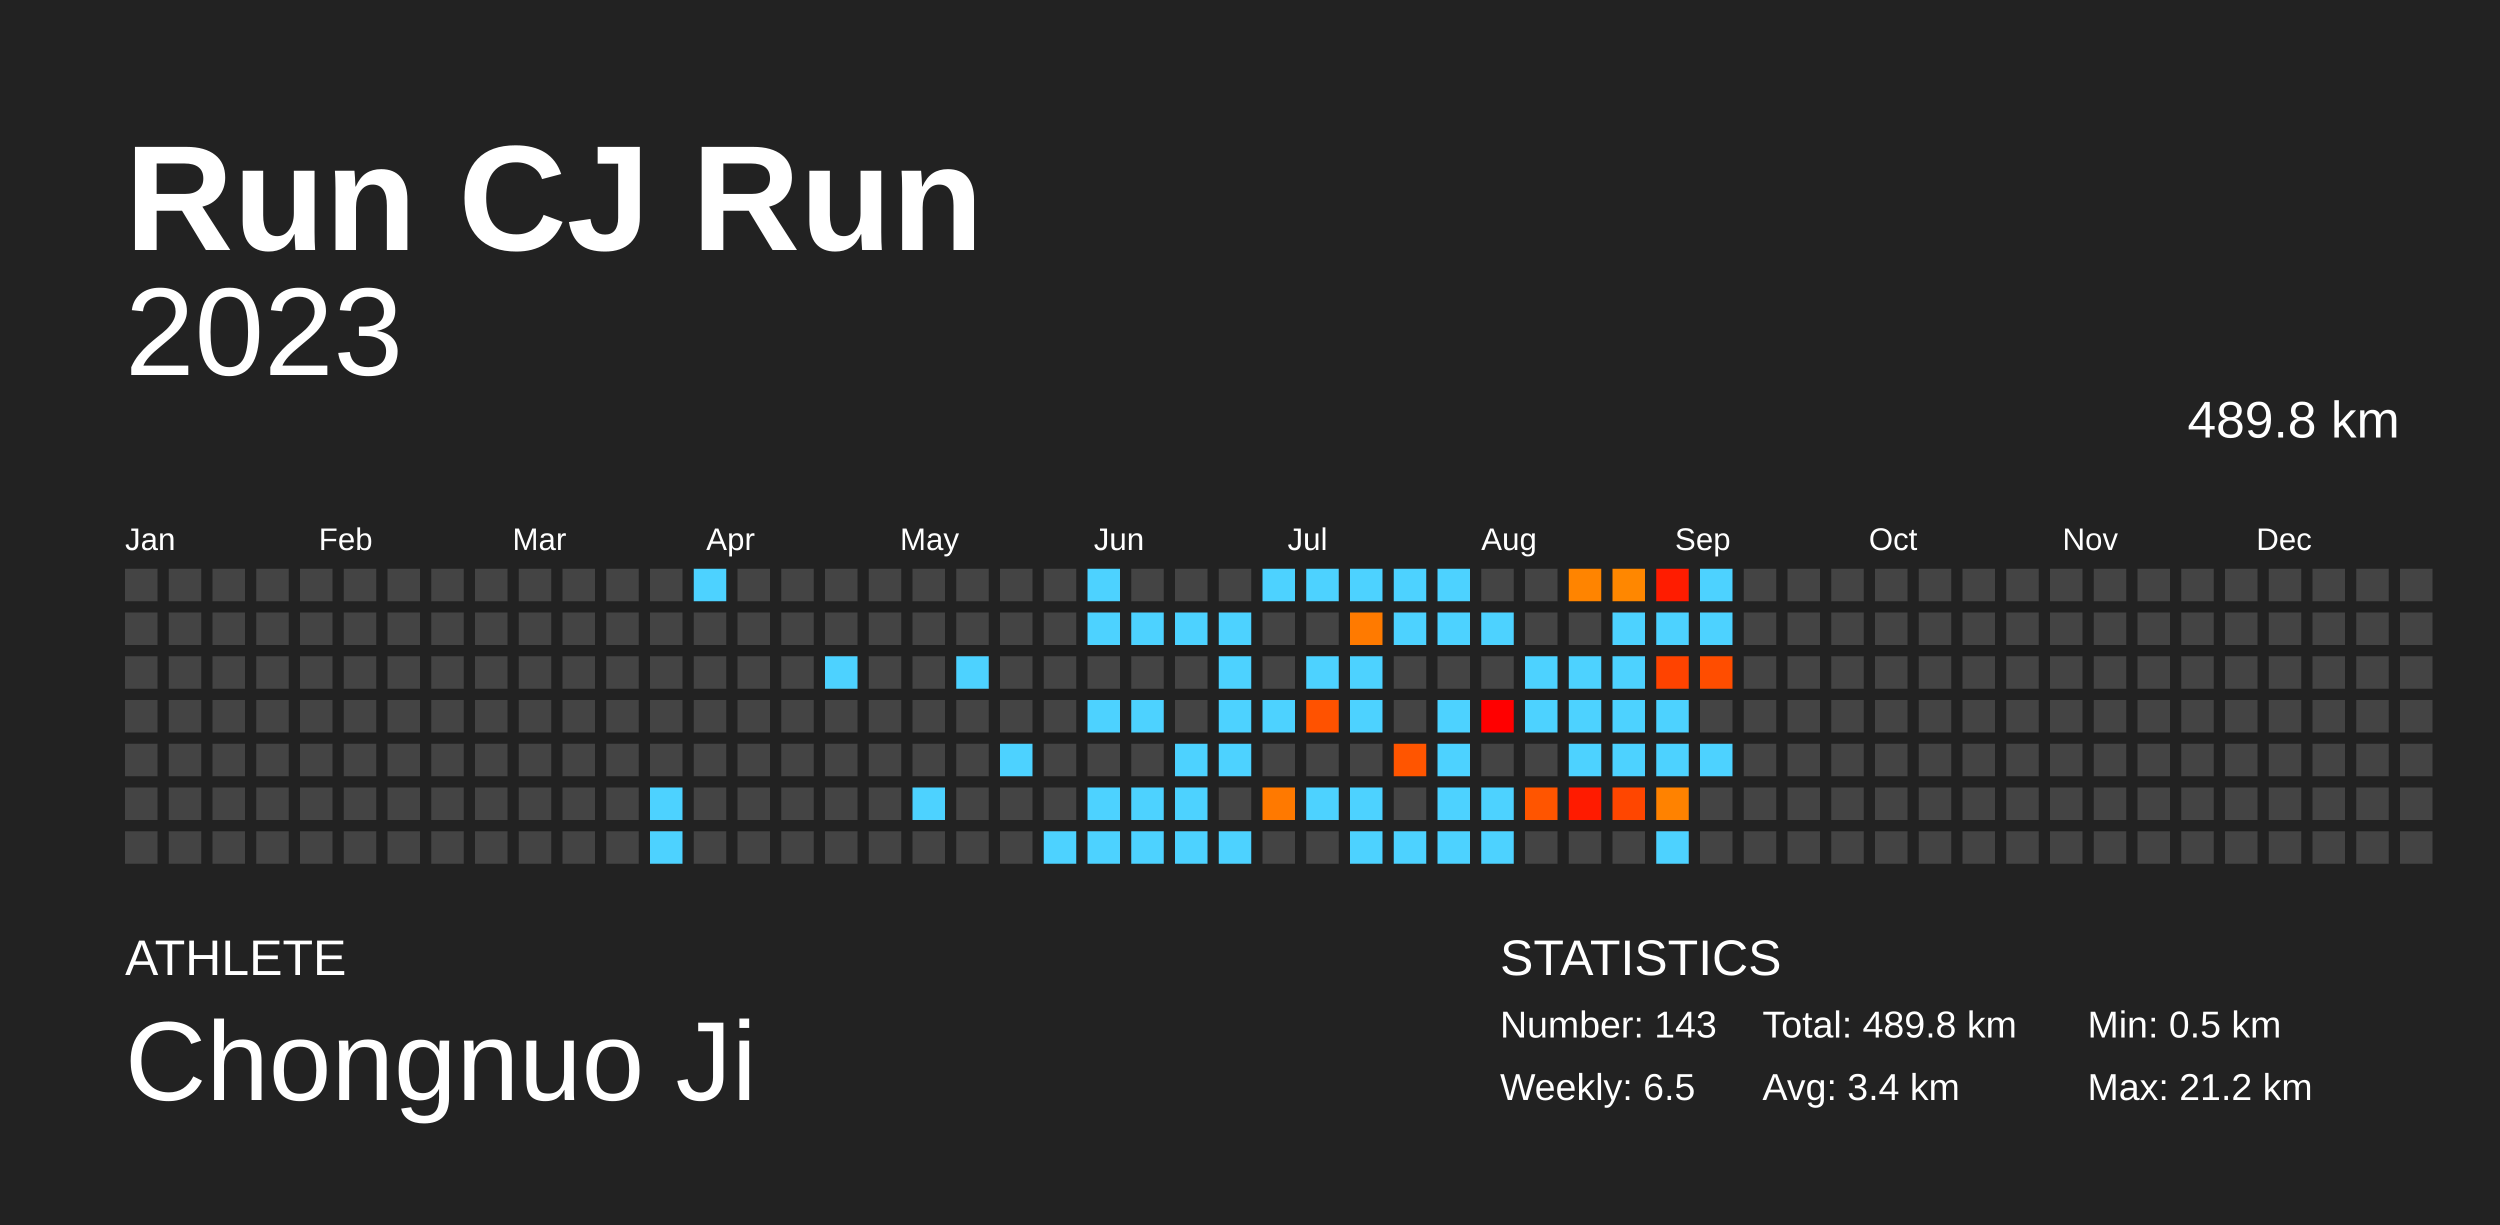
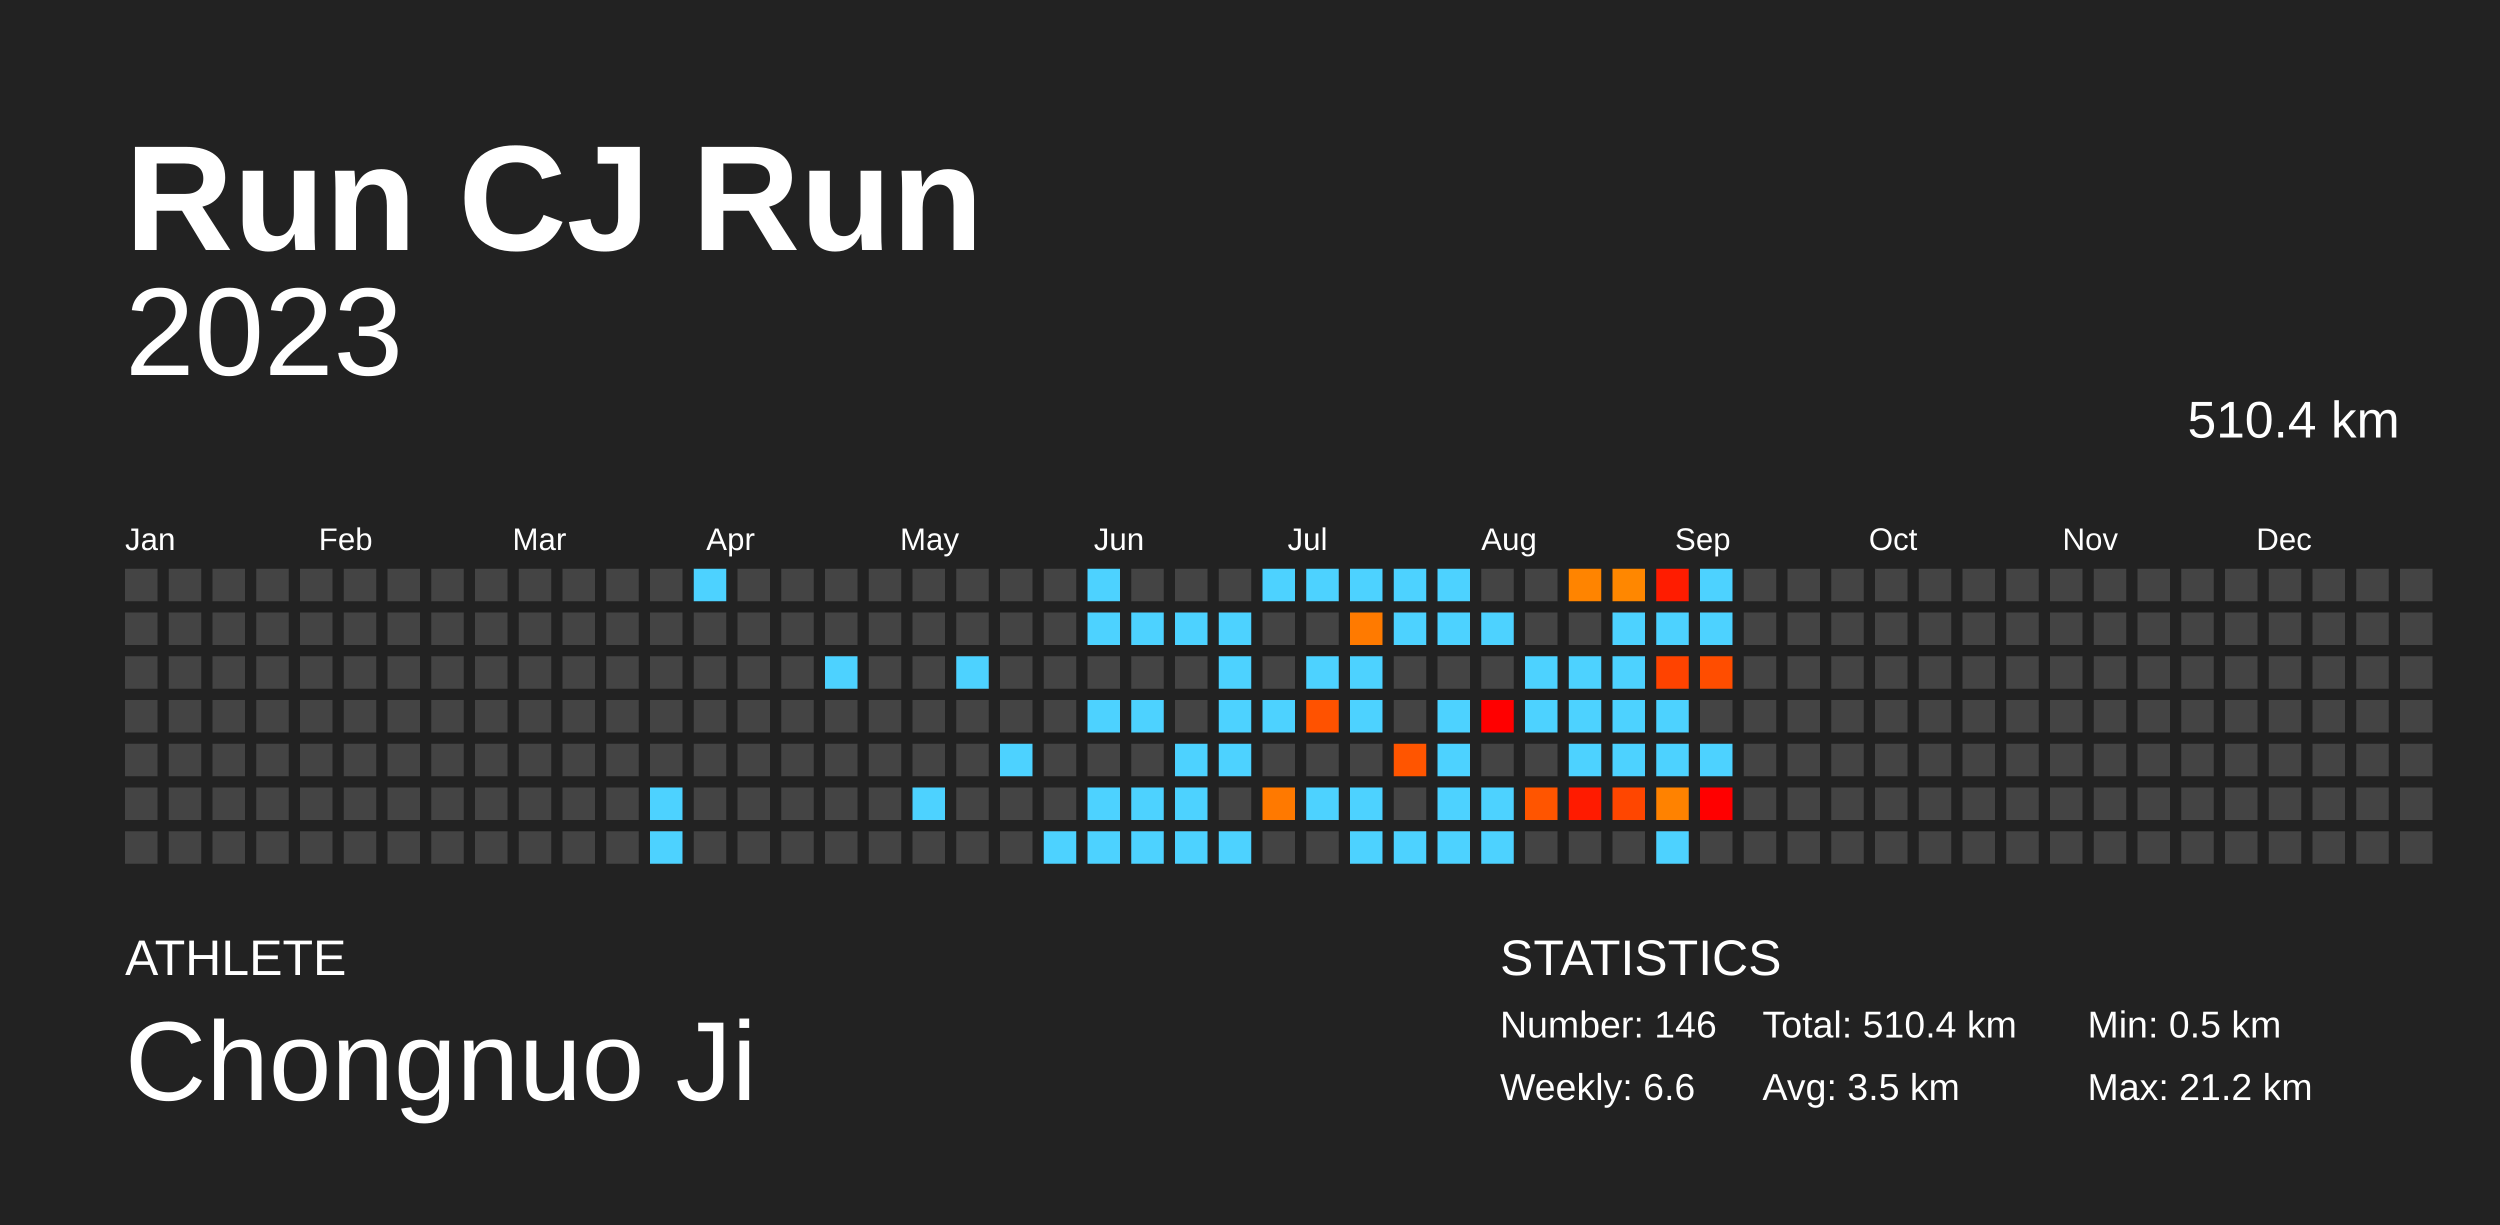
<svg xmlns="http://www.w3.org/2000/svg" baseProfile="full" height="98mm" version="1.1" viewBox="0,0,200,98" width="200mm">
  <defs />
  <rect fill="#222222" height="98" width="200" x="0" y="0" />
  <text fill="#FFFFFF" style="font-size:12px; font-family:Arial; font-weight:bold;" x="10" y="20">Run CJ Run</text>
  <text fill="#FFFFFF" style="font-size:4px; font-family:Arial" x="10" y="78">ATHLETE</text>
  <text fill="#FFFFFF" style="font-size:9px; font-family:Arial" x="10" y="88">Chongnuo Ji</text>
  <text fill="#FFFFFF" style="font-size:4px; font-family:Arial" x="120" y="78">STATISTICS</text>
-   <text fill="#FFFFFF" style="font-size:3px; font-family:Arial" x="120" y="83">Number: 143</text>
-   <text fill="#FFFFFF" style="font-size:3px; font-family:Arial" x="120" y="88">Weekly: 6.5</text>
-   <text fill="#FFFFFF" style="font-size:3px; font-family:Arial" x="141" y="83">Total: 489.8 km</text>
-   <text fill="#FFFFFF" style="font-size:3px; font-family:Arial" x="141" y="88">Avg: 3.4 km</text>
+   <text fill="#FFFFFF" style="font-size:3px; font-family:Arial" x="120" y="83">Number: 146</text>
+   <text fill="#FFFFFF" style="font-size:3px; font-family:Arial" x="120" y="88">Weekly: 6.6</text>
+   <text fill="#FFFFFF" style="font-size:3px; font-family:Arial" x="141" y="83">Total: 510.4 km</text>
+   <text fill="#FFFFFF" style="font-size:3px; font-family:Arial" x="141" y="88">Avg: 3.5 km</text>
  <text fill="#FFFFFF" style="font-size:3px; font-family:Arial" x="167" y="83">Min: 0.5 km</text>
  <text fill="#FFFFFF" style="font-size:3px; font-family:Arial" x="167" y="88">Max: 21.2 km</text>
  <text alignment-baseline="hanging" fill="#FFFFFF" style="font-size:10.0px; font-family:Arial;" x="10" y="30">2023</text>
-   <text alignment-baseline="hanging" fill="#FFFFFF" style="font-size:4.125px; font-family:Arial;" x="175" y="35">489.8 km</text>
+   <text alignment-baseline="hanging" fill="#FFFFFF" style="font-size:4.125px; font-family:Arial;" x="175" y="35">510.4 km</text>
  <text fill="#FFFFFF" style="font-size:2.5px; font-family:Arial" x="10.0" y="44">Jan</text>
  <text fill="#FFFFFF" style="font-size:2.5px; font-family:Arial" x="25.5" y="44">Feb</text>
  <text fill="#FFFFFF" style="font-size:2.5px; font-family:Arial" x="41.0" y="44">Mar</text>
  <text fill="#FFFFFF" style="font-size:2.5px; font-family:Arial" x="56.5" y="44">Apr</text>
  <text fill="#FFFFFF" style="font-size:2.5px; font-family:Arial" x="72.0" y="44">May</text>
  <text fill="#FFFFFF" style="font-size:2.5px; font-family:Arial" x="87.5" y="44">Jun</text>
  <text fill="#FFFFFF" style="font-size:2.5px; font-family:Arial" x="103.0" y="44">Jul</text>
  <text fill="#FFFFFF" style="font-size:2.5px; font-family:Arial" x="118.5" y="44">Aug</text>
  <text fill="#FFFFFF" style="font-size:2.5px; font-family:Arial" x="134.0" y="44">Sep</text>
  <text fill="#FFFFFF" style="font-size:2.5px; font-family:Arial" x="149.5" y="44">Oct</text>
  <text fill="#FFFFFF" style="font-size:2.5px; font-family:Arial" x="165.0" y="44">Nov</text>
  <text fill="#FFFFFF" style="font-size:2.5px; font-family:Arial" x="180.5" y="44">Dec</text>
  <rect fill="#444444" height="2.6" width="2.6" x="10.0" y="45.5" />
  <rect fill="#444444" height="2.6" width="2.6" x="10.0" y="49.0" />
  <rect fill="#444444" height="2.6" width="2.6" x="10.0" y="52.5" />
  <rect fill="#444444" height="2.6" width="2.6" x="10.0" y="56.0" />
  <rect fill="#444444" height="2.6" width="2.6" x="10.0" y="59.5" />
  <rect fill="#444444" height="2.6" width="2.6" x="10.0" y="63.0" />
  <rect fill="#444444" height="2.6" width="2.6" x="10.0" y="66.5" />
  <rect fill="#444444" height="2.6" width="2.6" x="13.5" y="45.5" />
  <rect fill="#444444" height="2.6" width="2.6" x="13.5" y="49.0" />
  <rect fill="#444444" height="2.6" width="2.6" x="13.5" y="52.5" />
  <rect fill="#444444" height="2.6" width="2.6" x="13.5" y="56.0" />
  <rect fill="#444444" height="2.6" width="2.6" x="13.5" y="59.5" />
  <rect fill="#444444" height="2.6" width="2.6" x="13.5" y="63.0" />
  <rect fill="#444444" height="2.6" width="2.6" x="13.5" y="66.5" />
  <rect fill="#444444" height="2.6" width="2.6" x="17.0" y="45.5" />
  <rect fill="#444444" height="2.6" width="2.6" x="17.0" y="49.0" />
  <rect fill="#444444" height="2.6" width="2.6" x="17.0" y="52.5" />
  <rect fill="#444444" height="2.6" width="2.6" x="17.0" y="56.0" />
  <rect fill="#444444" height="2.6" width="2.6" x="17.0" y="59.5" />
  <rect fill="#444444" height="2.6" width="2.6" x="17.0" y="63.0" />
  <rect fill="#444444" height="2.6" width="2.6" x="17.0" y="66.5" />
  <rect fill="#444444" height="2.6" width="2.6" x="20.5" y="45.5" />
  <rect fill="#444444" height="2.6" width="2.6" x="20.5" y="49.0" />
  <rect fill="#444444" height="2.6" width="2.6" x="20.5" y="52.5" />
  <rect fill="#444444" height="2.6" width="2.6" x="20.5" y="56.0" />
  <rect fill="#444444" height="2.6" width="2.6" x="20.5" y="59.5" />
  <rect fill="#444444" height="2.6" width="2.6" x="20.5" y="63.0" />
  <rect fill="#444444" height="2.6" width="2.6" x="20.5" y="66.5" />
  <rect fill="#444444" height="2.6" width="2.6" x="24.0" y="45.5" />
  <rect fill="#444444" height="2.6" width="2.6" x="24.0" y="49.0" />
  <rect fill="#444444" height="2.6" width="2.6" x="24.0" y="52.5" />
  <rect fill="#444444" height="2.6" width="2.6" x="24.0" y="56.0" />
  <rect fill="#444444" height="2.6" width="2.6" x="24.0" y="59.5" />
  <rect fill="#444444" height="2.6" width="2.6" x="24.0" y="63.0" />
  <rect fill="#444444" height="2.6" width="2.6" x="24.0" y="66.5" />
  <rect fill="#444444" height="2.6" width="2.6" x="27.5" y="45.5" />
  <rect fill="#444444" height="2.6" width="2.6" x="27.5" y="49.0" />
  <rect fill="#444444" height="2.6" width="2.6" x="27.5" y="52.5" />
  <rect fill="#444444" height="2.6" width="2.6" x="27.5" y="56.0" />
  <rect fill="#444444" height="2.6" width="2.6" x="27.5" y="59.5" />
  <rect fill="#444444" height="2.6" width="2.6" x="27.5" y="63.0" />
  <rect fill="#444444" height="2.6" width="2.6" x="27.5" y="66.5" />
  <rect fill="#444444" height="2.6" width="2.6" x="31.0" y="45.5" />
  <rect fill="#444444" height="2.6" width="2.6" x="31.0" y="49.0" />
  <rect fill="#444444" height="2.6" width="2.6" x="31.0" y="52.5" />
  <rect fill="#444444" height="2.6" width="2.6" x="31.0" y="56.0" />
  <rect fill="#444444" height="2.6" width="2.6" x="31.0" y="59.5" />
  <rect fill="#444444" height="2.6" width="2.6" x="31.0" y="63.0" />
  <rect fill="#444444" height="2.6" width="2.6" x="31.0" y="66.5" />
  <rect fill="#444444" height="2.6" width="2.6" x="34.5" y="45.5" />
  <rect fill="#444444" height="2.6" width="2.6" x="34.5" y="49.0" />
  <rect fill="#444444" height="2.6" width="2.6" x="34.5" y="52.5" />
  <rect fill="#444444" height="2.6" width="2.6" x="34.5" y="56.0" />
  <rect fill="#444444" height="2.6" width="2.6" x="34.5" y="59.5" />
  <rect fill="#444444" height="2.6" width="2.6" x="34.5" y="63.0" />
  <rect fill="#444444" height="2.6" width="2.6" x="34.5" y="66.5" />
  <rect fill="#444444" height="2.6" width="2.6" x="38.0" y="45.5" />
  <rect fill="#444444" height="2.6" width="2.6" x="38.0" y="49.0" />
  <rect fill="#444444" height="2.6" width="2.6" x="38.0" y="52.5" />
  <rect fill="#444444" height="2.6" width="2.6" x="38.0" y="56.0" />
  <rect fill="#444444" height="2.6" width="2.6" x="38.0" y="59.5" />
  <rect fill="#444444" height="2.6" width="2.6" x="38.0" y="63.0" />
  <rect fill="#444444" height="2.6" width="2.6" x="38.0" y="66.5" />
  <rect fill="#444444" height="2.6" width="2.6" x="41.5" y="45.5" />
  <rect fill="#444444" height="2.6" width="2.6" x="41.5" y="49.0" />
  <rect fill="#444444" height="2.6" width="2.6" x="41.5" y="52.5" />
  <rect fill="#444444" height="2.6" width="2.6" x="41.5" y="56.0" />
  <rect fill="#444444" height="2.6" width="2.6" x="41.5" y="59.5" />
  <rect fill="#444444" height="2.6" width="2.6" x="41.5" y="63.0" />
  <rect fill="#444444" height="2.6" width="2.6" x="41.5" y="66.5" />
  <rect fill="#444444" height="2.6" width="2.6" x="45.0" y="45.5" />
  <rect fill="#444444" height="2.6" width="2.6" x="45.0" y="49.0" />
  <rect fill="#444444" height="2.6" width="2.6" x="45.0" y="52.5" />
  <rect fill="#444444" height="2.6" width="2.6" x="45.0" y="56.0" />
  <rect fill="#444444" height="2.6" width="2.6" x="45.0" y="59.5" />
  <rect fill="#444444" height="2.6" width="2.6" x="45.0" y="63.0" />
  <rect fill="#444444" height="2.6" width="2.6" x="45.0" y="66.5" />
  <rect fill="#444444" height="2.6" width="2.6" x="48.5" y="45.5" />
  <rect fill="#444444" height="2.6" width="2.6" x="48.5" y="49.0" />
  <rect fill="#444444" height="2.6" width="2.6" x="48.5" y="52.5" />
  <rect fill="#444444" height="2.6" width="2.6" x="48.5" y="56.0" />
  <rect fill="#444444" height="2.6" width="2.6" x="48.5" y="59.5" />
  <rect fill="#444444" height="2.6" width="2.6" x="48.5" y="63.0" />
  <rect fill="#444444" height="2.6" width="2.6" x="48.5" y="66.5" />
  <rect fill="#444444" height="2.6" width="2.6" x="52.0" y="45.5" />
  <rect fill="#444444" height="2.6" width="2.6" x="52.0" y="49.0" />
  <rect fill="#444444" height="2.6" width="2.6" x="52.0" y="52.5" />
  <rect fill="#444444" height="2.6" width="2.6" x="52.0" y="56.0" />
  <rect fill="#444444" height="2.6" width="2.6" x="52.0" y="59.5" />
  <rect fill="#4dd2ff" height="2.6" width="2.6" x="52.0" y="63.0" />
  <rect fill="#4dd2ff" height="2.6" width="2.6" x="52.0" y="66.5" />
  <rect fill="#4dd2ff" height="2.6" width="2.6" x="55.5" y="45.5" />
  <rect fill="#444444" height="2.6" width="2.6" x="55.5" y="49.0" />
  <rect fill="#444444" height="2.6" width="2.6" x="55.5" y="52.5" />
  <rect fill="#444444" height="2.6" width="2.6" x="55.5" y="56.0" />
  <rect fill="#444444" height="2.6" width="2.6" x="55.5" y="59.5" />
  <rect fill="#444444" height="2.6" width="2.6" x="55.5" y="63.0" />
  <rect fill="#444444" height="2.6" width="2.6" x="55.5" y="66.5" />
  <rect fill="#444444" height="2.6" width="2.6" x="59.0" y="45.5" />
  <rect fill="#444444" height="2.6" width="2.6" x="59.0" y="49.0" />
  <rect fill="#444444" height="2.6" width="2.6" x="59.0" y="52.5" />
  <rect fill="#444444" height="2.6" width="2.6" x="59.0" y="56.0" />
  <rect fill="#444444" height="2.6" width="2.6" x="59.0" y="59.5" />
  <rect fill="#444444" height="2.6" width="2.6" x="59.0" y="63.0" />
  <rect fill="#444444" height="2.6" width="2.6" x="59.0" y="66.5" />
  <rect fill="#444444" height="2.6" width="2.6" x="62.5" y="45.5" />
  <rect fill="#444444" height="2.6" width="2.6" x="62.5" y="49.0" />
  <rect fill="#444444" height="2.6" width="2.6" x="62.5" y="52.5" />
  <rect fill="#444444" height="2.6" width="2.6" x="62.5" y="56.0" />
  <rect fill="#444444" height="2.6" width="2.6" x="62.5" y="59.5" />
  <rect fill="#444444" height="2.6" width="2.6" x="62.5" y="63.0" />
  <rect fill="#444444" height="2.6" width="2.6" x="62.5" y="66.5" />
  <rect fill="#444444" height="2.6" width="2.6" x="66.0" y="45.5" />
  <rect fill="#444444" height="2.6" width="2.6" x="66.0" y="49.0" />
  <rect fill="#4dd2ff" height="2.6" width="2.6" x="66.0" y="52.5" />
  <rect fill="#444444" height="2.6" width="2.6" x="66.0" y="56.0" />
  <rect fill="#444444" height="2.6" width="2.6" x="66.0" y="59.5" />
  <rect fill="#444444" height="2.6" width="2.6" x="66.0" y="63.0" />
  <rect fill="#444444" height="2.6" width="2.6" x="66.0" y="66.5" />
  <rect fill="#444444" height="2.6" width="2.6" x="69.5" y="45.5" />
  <rect fill="#444444" height="2.6" width="2.6" x="69.5" y="49.0" />
  <rect fill="#444444" height="2.6" width="2.6" x="69.5" y="52.5" />
  <rect fill="#444444" height="2.6" width="2.6" x="69.5" y="56.0" />
  <rect fill="#444444" height="2.6" width="2.6" x="69.5" y="59.5" />
  <rect fill="#444444" height="2.6" width="2.6" x="69.5" y="63.0" />
  <rect fill="#444444" height="2.6" width="2.6" x="69.5" y="66.5" />
  <rect fill="#444444" height="2.6" width="2.6" x="73.0" y="45.5" />
  <rect fill="#444444" height="2.6" width="2.6" x="73.0" y="49.0" />
  <rect fill="#444444" height="2.6" width="2.6" x="73.0" y="52.5" />
  <rect fill="#444444" height="2.6" width="2.6" x="73.0" y="56.0" />
  <rect fill="#444444" height="2.6" width="2.6" x="73.0" y="59.5" />
  <rect fill="#4dd2ff" height="2.6" width="2.6" x="73.0" y="63.0" />
  <rect fill="#444444" height="2.6" width="2.6" x="73.0" y="66.5" />
  <rect fill="#444444" height="2.6" width="2.6" x="76.5" y="45.5" />
  <rect fill="#444444" height="2.6" width="2.6" x="76.5" y="49.0" />
  <rect fill="#4dd2ff" height="2.6" width="2.6" x="76.5" y="52.5" />
  <rect fill="#444444" height="2.6" width="2.6" x="76.5" y="56.0" />
  <rect fill="#444444" height="2.6" width="2.6" x="76.5" y="59.5" />
  <rect fill="#444444" height="2.6" width="2.6" x="76.5" y="63.0" />
  <rect fill="#444444" height="2.6" width="2.6" x="76.5" y="66.5" />
  <rect fill="#444444" height="2.6" width="2.6" x="80.0" y="45.5" />
  <rect fill="#444444" height="2.6" width="2.6" x="80.0" y="49.0" />
  <rect fill="#444444" height="2.6" width="2.6" x="80.0" y="52.5" />
  <rect fill="#444444" height="2.6" width="2.6" x="80.0" y="56.0" />
  <rect fill="#4dd2ff" height="2.6" width="2.6" x="80.0" y="59.5" />
  <rect fill="#444444" height="2.6" width="2.6" x="80.0" y="63.0" />
  <rect fill="#444444" height="2.6" width="2.6" x="80.0" y="66.5" />
  <rect fill="#444444" height="2.6" width="2.6" x="83.5" y="45.5" />
  <rect fill="#444444" height="2.6" width="2.6" x="83.5" y="49.0" />
  <rect fill="#444444" height="2.6" width="2.6" x="83.5" y="52.5" />
  <rect fill="#444444" height="2.6" width="2.6" x="83.5" y="56.0" />
  <rect fill="#444444" height="2.6" width="2.6" x="83.5" y="59.5" />
  <rect fill="#444444" height="2.6" width="2.6" x="83.5" y="63.0" />
  <rect fill="#4dd2ff" height="2.6" width="2.6" x="83.5" y="66.5" />
  <rect fill="#4dd2ff" height="2.6" width="2.6" x="87.0" y="45.5" />
  <rect fill="#4dd2ff" height="2.6" width="2.6" x="87.0" y="49.0" />
  <rect fill="#444444" height="2.6" width="2.6" x="87.0" y="52.5" />
  <rect fill="#4dd2ff" height="2.6" width="2.6" x="87.0" y="56.0" />
  <rect fill="#444444" height="2.6" width="2.6" x="87.0" y="59.5" />
  <rect fill="#4dd2ff" height="2.6" width="2.6" x="87.0" y="63.0" />
  <rect fill="#4dd2ff" height="2.6" width="2.6" x="87.0" y="66.5" />
  <rect fill="#444444" height="2.6" width="2.6" x="90.5" y="45.5" />
  <rect fill="#4dd2ff" height="2.6" width="2.6" x="90.5" y="49.0" />
  <rect fill="#444444" height="2.6" width="2.6" x="90.5" y="52.5" />
  <rect fill="#4dd2ff" height="2.6" width="2.6" x="90.5" y="56.0" />
  <rect fill="#444444" height="2.6" width="2.6" x="90.5" y="59.5" />
  <rect fill="#4dd2ff" height="2.6" width="2.6" x="90.5" y="63.0" />
  <rect fill="#4dd2ff" height="2.6" width="2.6" x="90.5" y="66.5" />
  <rect fill="#444444" height="2.6" width="2.6" x="94.0" y="45.5" />
  <rect fill="#4dd2ff" height="2.6" width="2.6" x="94.0" y="49.0" />
  <rect fill="#444444" height="2.6" width="2.6" x="94.0" y="52.5" />
  <rect fill="#444444" height="2.6" width="2.6" x="94.0" y="56.0" />
  <rect fill="#4dd2ff" height="2.6" width="2.6" x="94.0" y="59.5" />
  <rect fill="#4dd2ff" height="2.6" width="2.6" x="94.0" y="63.0" />
  <rect fill="#4dd2ff" height="2.6" width="2.6" x="94.0" y="66.5" />
  <rect fill="#444444" height="2.6" width="2.6" x="97.5" y="45.5" />
  <rect fill="#4dd2ff" height="2.6" width="2.6" x="97.5" y="49.0" />
  <rect fill="#4dd2ff" height="2.6" width="2.6" x="97.5" y="52.5" />
  <rect fill="#4dd2ff" height="2.6" width="2.6" x="97.5" y="56.0" />
  <rect fill="#4dd2ff" height="2.6" width="2.6" x="97.5" y="59.5" />
  <rect fill="#444444" height="2.6" width="2.6" x="97.5" y="63.0" />
  <rect fill="#4dd2ff" height="2.6" width="2.6" x="97.5" y="66.5" />
  <rect fill="#4dd2ff" height="2.6" width="2.6" x="101.0" y="45.5" />
  <rect fill="#444444" height="2.6" width="2.6" x="101.0" y="49.0" />
  <rect fill="#444444" height="2.6" width="2.6" x="101.0" y="52.5" />
  <rect fill="#4dd2ff" height="2.6" width="2.6" x="101.0" y="56.0" />
  <rect fill="#444444" height="2.6" width="2.6" x="101.0" y="59.5" />
  <rect fill="#ff7900" height="2.6" width="2.6" x="101.0" y="63.0" />
  <rect fill="#444444" height="2.6" width="2.6" x="101.0" y="66.5" />
  <rect fill="#4dd2ff" height="2.6" width="2.6" x="104.5" y="45.5" />
  <rect fill="#444444" height="2.6" width="2.6" x="104.5" y="49.0" />
  <rect fill="#4dd2ff" height="2.6" width="2.6" x="104.5" y="52.5" />
  <rect fill="#ff5200" height="2.6" width="2.6" x="104.5" y="56.0" />
  <rect fill="#444444" height="2.6" width="2.6" x="104.5" y="59.5" />
  <rect fill="#4dd2ff" height="2.6" width="2.6" x="104.5" y="63.0" />
  <rect fill="#444444" height="2.6" width="2.6" x="104.5" y="66.5" />
  <rect fill="#4dd2ff" height="2.6" width="2.6" x="108.0" y="45.5" />
  <rect fill="#ff7a00" height="2.6" width="2.6" x="108.0" y="49.0" />
  <rect fill="#4dd2ff" height="2.6" width="2.6" x="108.0" y="52.5" />
  <rect fill="#4dd2ff" height="2.6" width="2.6" x="108.0" y="56.0" />
  <rect fill="#444444" height="2.6" width="2.6" x="108.0" y="59.5" />
  <rect fill="#4dd2ff" height="2.6" width="2.6" x="108.0" y="63.0" />
  <rect fill="#4dd2ff" height="2.6" width="2.6" x="108.0" y="66.5" />
  <rect fill="#4dd2ff" height="2.6" width="2.6" x="111.5" y="45.5" />
  <rect fill="#4dd2ff" height="2.6" width="2.6" x="111.5" y="49.0" />
  <rect fill="#444444" height="2.6" width="2.6" x="111.5" y="52.5" />
  <rect fill="#444444" height="2.6" width="2.6" x="111.5" y="56.0" />
  <rect fill="#ff5500" height="2.6" width="2.6" x="111.5" y="59.5" />
  <rect fill="#444444" height="2.6" width="2.6" x="111.5" y="63.0" />
  <rect fill="#4dd2ff" height="2.6" width="2.6" x="111.5" y="66.5" />
  <rect fill="#4dd2ff" height="2.6" width="2.6" x="115.0" y="45.5" />
  <rect fill="#4dd2ff" height="2.6" width="2.6" x="115.0" y="49.0" />
  <rect fill="#444444" height="2.6" width="2.6" x="115.0" y="52.5" />
  <rect fill="#4dd2ff" height="2.6" width="2.6" x="115.0" y="56.0" />
  <rect fill="#4dd2ff" height="2.6" width="2.6" x="115.0" y="59.5" />
  <rect fill="#4dd2ff" height="2.6" width="2.6" x="115.0" y="63.0" />
  <rect fill="#4dd2ff" height="2.6" width="2.6" x="115.0" y="66.5" />
  <rect fill="#444444" height="2.6" width="2.6" x="118.5" y="45.5" />
  <rect fill="#4dd2ff" height="2.6" width="2.6" x="118.5" y="49.0" />
  <rect fill="#444444" height="2.6" width="2.6" x="118.5" y="52.5" />
  <rect fill="red" height="2.6" width="2.6" x="118.5" y="56.0" />
  <rect fill="#444444" height="2.6" width="2.6" x="118.5" y="59.5" />
  <rect fill="#4dd2ff" height="2.6" width="2.6" x="118.5" y="63.0" />
  <rect fill="#4dd2ff" height="2.6" width="2.6" x="118.5" y="66.5" />
  <rect fill="#444444" height="2.6" width="2.6" x="122.0" y="45.5" />
  <rect fill="#444444" height="2.6" width="2.6" x="122.0" y="49.0" />
  <rect fill="#4dd2ff" height="2.6" width="2.6" x="122.0" y="52.5" />
  <rect fill="#4dd2ff" height="2.6" width="2.6" x="122.0" y="56.0" />
  <rect fill="#444444" height="2.6" width="2.6" x="122.0" y="59.5" />
  <rect fill="#ff5500" height="2.6" width="2.6" x="122.0" y="63.0" />
  <rect fill="#444444" height="2.6" width="2.6" x="122.0" y="66.5" />
  <rect fill="#ff8400" height="2.6" width="2.6" x="125.5" y="45.5" />
  <rect fill="#444444" height="2.6" width="2.6" x="125.5" y="49.0" />
  <rect fill="#4dd2ff" height="2.6" width="2.6" x="125.5" y="52.5" />
  <rect fill="#4dd2ff" height="2.6" width="2.6" x="125.5" y="56.0" />
  <rect fill="#4dd2ff" height="2.6" width="2.6" x="125.5" y="59.5" />
  <rect fill="#ff1b00" height="2.6" width="2.6" x="125.5" y="63.0" />
  <rect fill="#444444" height="2.6" width="2.6" x="125.5" y="66.5" />
  <rect fill="#ff8700" height="2.6" width="2.6" x="129.0" y="45.5" />
  <rect fill="#4dd2ff" height="2.6" width="2.6" x="129.0" y="49.0" />
  <rect fill="#4dd2ff" height="2.6" width="2.6" x="129.0" y="52.5" />
  <rect fill="#4dd2ff" height="2.6" width="2.6" x="129.0" y="56.0" />
  <rect fill="#4dd2ff" height="2.6" width="2.6" x="129.0" y="59.5" />
  <rect fill="#ff4600" height="2.6" width="2.6" x="129.0" y="63.0" />
  <rect fill="#444444" height="2.6" width="2.6" x="129.0" y="66.5" />
  <rect fill="#ff1c00" height="2.6" width="2.6" x="132.5" y="45.5" />
  <rect fill="#4dd2ff" height="2.6" width="2.6" x="132.5" y="49.0" />
  <rect fill="#ff4300" height="2.6" width="2.6" x="132.5" y="52.5" />
  <rect fill="#4dd2ff" height="2.6" width="2.6" x="132.5" y="56.0" />
  <rect fill="#4dd2ff" height="2.6" width="2.6" x="132.5" y="59.5" />
  <rect fill="#ff8200" height="2.6" width="2.6" x="132.5" y="63.0" />
  <rect fill="#4dd2ff" height="2.6" width="2.6" x="132.5" y="66.5" />
  <rect fill="#4dd2ff" height="2.6" width="2.6" x="136.0" y="45.5" />
  <rect fill="#4dd2ff" height="2.6" width="2.6" x="136.0" y="49.0" />
  <rect fill="#ff4d00" height="2.6" width="2.6" x="136.0" y="52.5" />
  <rect fill="#444444" height="2.6" width="2.6" x="136.0" y="56.0" />
  <rect fill="#4dd2ff" height="2.6" width="2.6" x="136.0" y="59.5" />
-   <rect fill="#444444" height="2.6" width="2.6" x="136.0" y="63.0" />
+   <rect fill="red" height="2.6" width="2.6" x="136.0" y="63.0" />
  <rect fill="#444444" height="2.6" width="2.6" x="136.0" y="66.5" />
  <rect fill="#444444" height="2.6" width="2.6" x="139.5" y="45.5" />
  <rect fill="#444444" height="2.6" width="2.6" x="139.5" y="49.0" />
  <rect fill="#444444" height="2.6" width="2.6" x="139.5" y="52.5" />
  <rect fill="#444444" height="2.6" width="2.6" x="139.5" y="56.0" />
  <rect fill="#444444" height="2.6" width="2.6" x="139.5" y="59.5" />
  <rect fill="#444444" height="2.6" width="2.6" x="139.5" y="63.0" />
  <rect fill="#444444" height="2.6" width="2.6" x="139.5" y="66.5" />
  <rect fill="#444444" height="2.6" width="2.6" x="143.0" y="45.5" />
  <rect fill="#444444" height="2.6" width="2.6" x="143.0" y="49.0" />
  <rect fill="#444444" height="2.6" width="2.6" x="143.0" y="52.5" />
  <rect fill="#444444" height="2.6" width="2.6" x="143.0" y="56.0" />
  <rect fill="#444444" height="2.6" width="2.6" x="143.0" y="59.5" />
  <rect fill="#444444" height="2.6" width="2.6" x="143.0" y="63.0" />
  <rect fill="#444444" height="2.6" width="2.6" x="143.0" y="66.5" />
  <rect fill="#444444" height="2.6" width="2.6" x="146.5" y="45.5" />
  <rect fill="#444444" height="2.6" width="2.6" x="146.5" y="49.0" />
  <rect fill="#444444" height="2.6" width="2.6" x="146.5" y="52.5" />
  <rect fill="#444444" height="2.6" width="2.6" x="146.5" y="56.0" />
  <rect fill="#444444" height="2.6" width="2.6" x="146.5" y="59.5" />
  <rect fill="#444444" height="2.6" width="2.6" x="146.5" y="63.0" />
  <rect fill="#444444" height="2.6" width="2.6" x="146.5" y="66.5" />
  <rect fill="#444444" height="2.6" width="2.6" x="150.0" y="45.5" />
  <rect fill="#444444" height="2.6" width="2.6" x="150.0" y="49.0" />
  <rect fill="#444444" height="2.6" width="2.6" x="150.0" y="52.5" />
  <rect fill="#444444" height="2.6" width="2.6" x="150.0" y="56.0" />
  <rect fill="#444444" height="2.6" width="2.6" x="150.0" y="59.5" />
  <rect fill="#444444" height="2.6" width="2.6" x="150.0" y="63.0" />
  <rect fill="#444444" height="2.6" width="2.6" x="150.0" y="66.5" />
  <rect fill="#444444" height="2.6" width="2.6" x="153.5" y="45.5" />
  <rect fill="#444444" height="2.6" width="2.6" x="153.5" y="49.0" />
  <rect fill="#444444" height="2.6" width="2.6" x="153.5" y="52.5" />
  <rect fill="#444444" height="2.6" width="2.6" x="153.5" y="56.0" />
  <rect fill="#444444" height="2.6" width="2.6" x="153.5" y="59.5" />
  <rect fill="#444444" height="2.6" width="2.6" x="153.5" y="63.0" />
  <rect fill="#444444" height="2.6" width="2.6" x="153.5" y="66.5" />
  <rect fill="#444444" height="2.6" width="2.6" x="157.0" y="45.5" />
  <rect fill="#444444" height="2.6" width="2.6" x="157.0" y="49.0" />
  <rect fill="#444444" height="2.6" width="2.6" x="157.0" y="52.5" />
  <rect fill="#444444" height="2.6" width="2.6" x="157.0" y="56.0" />
  <rect fill="#444444" height="2.6" width="2.6" x="157.0" y="59.5" />
  <rect fill="#444444" height="2.6" width="2.6" x="157.0" y="63.0" />
  <rect fill="#444444" height="2.6" width="2.6" x="157.0" y="66.5" />
  <rect fill="#444444" height="2.6" width="2.6" x="160.5" y="45.5" />
  <rect fill="#444444" height="2.6" width="2.6" x="160.5" y="49.0" />
  <rect fill="#444444" height="2.6" width="2.6" x="160.5" y="52.5" />
  <rect fill="#444444" height="2.6" width="2.6" x="160.5" y="56.0" />
  <rect fill="#444444" height="2.6" width="2.6" x="160.5" y="59.5" />
  <rect fill="#444444" height="2.6" width="2.6" x="160.5" y="63.0" />
  <rect fill="#444444" height="2.6" width="2.6" x="160.5" y="66.5" />
  <rect fill="#444444" height="2.6" width="2.6" x="164.0" y="45.5" />
  <rect fill="#444444" height="2.6" width="2.6" x="164.0" y="49.0" />
  <rect fill="#444444" height="2.6" width="2.6" x="164.0" y="52.5" />
  <rect fill="#444444" height="2.6" width="2.6" x="164.0" y="56.0" />
  <rect fill="#444444" height="2.6" width="2.6" x="164.0" y="59.5" />
  <rect fill="#444444" height="2.6" width="2.6" x="164.0" y="63.0" />
  <rect fill="#444444" height="2.6" width="2.6" x="164.0" y="66.5" />
  <rect fill="#444444" height="2.6" width="2.6" x="167.5" y="45.5" />
  <rect fill="#444444" height="2.6" width="2.6" x="167.5" y="49.0" />
  <rect fill="#444444" height="2.6" width="2.6" x="167.5" y="52.5" />
  <rect fill="#444444" height="2.6" width="2.6" x="167.5" y="56.0" />
  <rect fill="#444444" height="2.6" width="2.6" x="167.5" y="59.5" />
  <rect fill="#444444" height="2.6" width="2.6" x="167.5" y="63.0" />
  <rect fill="#444444" height="2.6" width="2.6" x="167.5" y="66.5" />
  <rect fill="#444444" height="2.6" width="2.6" x="171.0" y="45.5" />
  <rect fill="#444444" height="2.6" width="2.6" x="171.0" y="49.0" />
  <rect fill="#444444" height="2.6" width="2.6" x="171.0" y="52.5" />
  <rect fill="#444444" height="2.6" width="2.6" x="171.0" y="56.0" />
  <rect fill="#444444" height="2.6" width="2.6" x="171.0" y="59.5" />
  <rect fill="#444444" height="2.6" width="2.6" x="171.0" y="63.0" />
  <rect fill="#444444" height="2.6" width="2.6" x="171.0" y="66.5" />
  <rect fill="#444444" height="2.6" width="2.6" x="174.5" y="45.5" />
  <rect fill="#444444" height="2.6" width="2.6" x="174.5" y="49.0" />
  <rect fill="#444444" height="2.6" width="2.6" x="174.5" y="52.5" />
  <rect fill="#444444" height="2.6" width="2.6" x="174.5" y="56.0" />
  <rect fill="#444444" height="2.6" width="2.6" x="174.5" y="59.5" />
  <rect fill="#444444" height="2.6" width="2.6" x="174.5" y="63.0" />
  <rect fill="#444444" height="2.6" width="2.6" x="174.5" y="66.5" />
  <rect fill="#444444" height="2.6" width="2.6" x="178.0" y="45.5" />
  <rect fill="#444444" height="2.6" width="2.6" x="178.0" y="49.0" />
  <rect fill="#444444" height="2.6" width="2.6" x="178.0" y="52.5" />
  <rect fill="#444444" height="2.6" width="2.6" x="178.0" y="56.0" />
  <rect fill="#444444" height="2.6" width="2.6" x="178.0" y="59.5" />
  <rect fill="#444444" height="2.6" width="2.6" x="178.0" y="63.0" />
  <rect fill="#444444" height="2.6" width="2.6" x="178.0" y="66.5" />
  <rect fill="#444444" height="2.6" width="2.6" x="181.5" y="45.5" />
  <rect fill="#444444" height="2.6" width="2.6" x="181.5" y="49.0" />
  <rect fill="#444444" height="2.6" width="2.6" x="181.5" y="52.5" />
  <rect fill="#444444" height="2.6" width="2.6" x="181.5" y="56.0" />
  <rect fill="#444444" height="2.6" width="2.6" x="181.5" y="59.5" />
  <rect fill="#444444" height="2.6" width="2.6" x="181.5" y="63.0" />
  <rect fill="#444444" height="2.6" width="2.6" x="181.5" y="66.5" />
  <rect fill="#444444" height="2.6" width="2.6" x="185.0" y="45.5" />
  <rect fill="#444444" height="2.6" width="2.6" x="185.0" y="49.0" />
  <rect fill="#444444" height="2.6" width="2.6" x="185.0" y="52.5" />
  <rect fill="#444444" height="2.6" width="2.6" x="185.0" y="56.0" />
  <rect fill="#444444" height="2.6" width="2.6" x="185.0" y="59.5" />
  <rect fill="#444444" height="2.6" width="2.6" x="185.0" y="63.0" />
  <rect fill="#444444" height="2.6" width="2.6" x="185.0" y="66.5" />
  <rect fill="#444444" height="2.6" width="2.6" x="188.5" y="45.5" />
  <rect fill="#444444" height="2.6" width="2.6" x="188.5" y="49.0" />
  <rect fill="#444444" height="2.6" width="2.6" x="188.5" y="52.5" />
  <rect fill="#444444" height="2.6" width="2.6" x="188.5" y="56.0" />
  <rect fill="#444444" height="2.6" width="2.6" x="188.5" y="59.5" />
  <rect fill="#444444" height="2.6" width="2.6" x="188.5" y="63.0" />
  <rect fill="#444444" height="2.6" width="2.6" x="188.5" y="66.5" />
  <rect fill="#444444" height="2.6" width="2.6" x="192.0" y="45.5" />
  <rect fill="#444444" height="2.6" width="2.6" x="192.0" y="49.0" />
  <rect fill="#444444" height="2.6" width="2.6" x="192.0" y="52.5" />
  <rect fill="#444444" height="2.6" width="2.6" x="192.0" y="56.0" />
  <rect fill="#444444" height="2.6" width="2.6" x="192.0" y="59.5" />
  <rect fill="#444444" height="2.6" width="2.6" x="192.0" y="63.0" />
  <rect fill="#444444" height="2.6" width="2.6" x="192.0" y="66.5" />
</svg>
